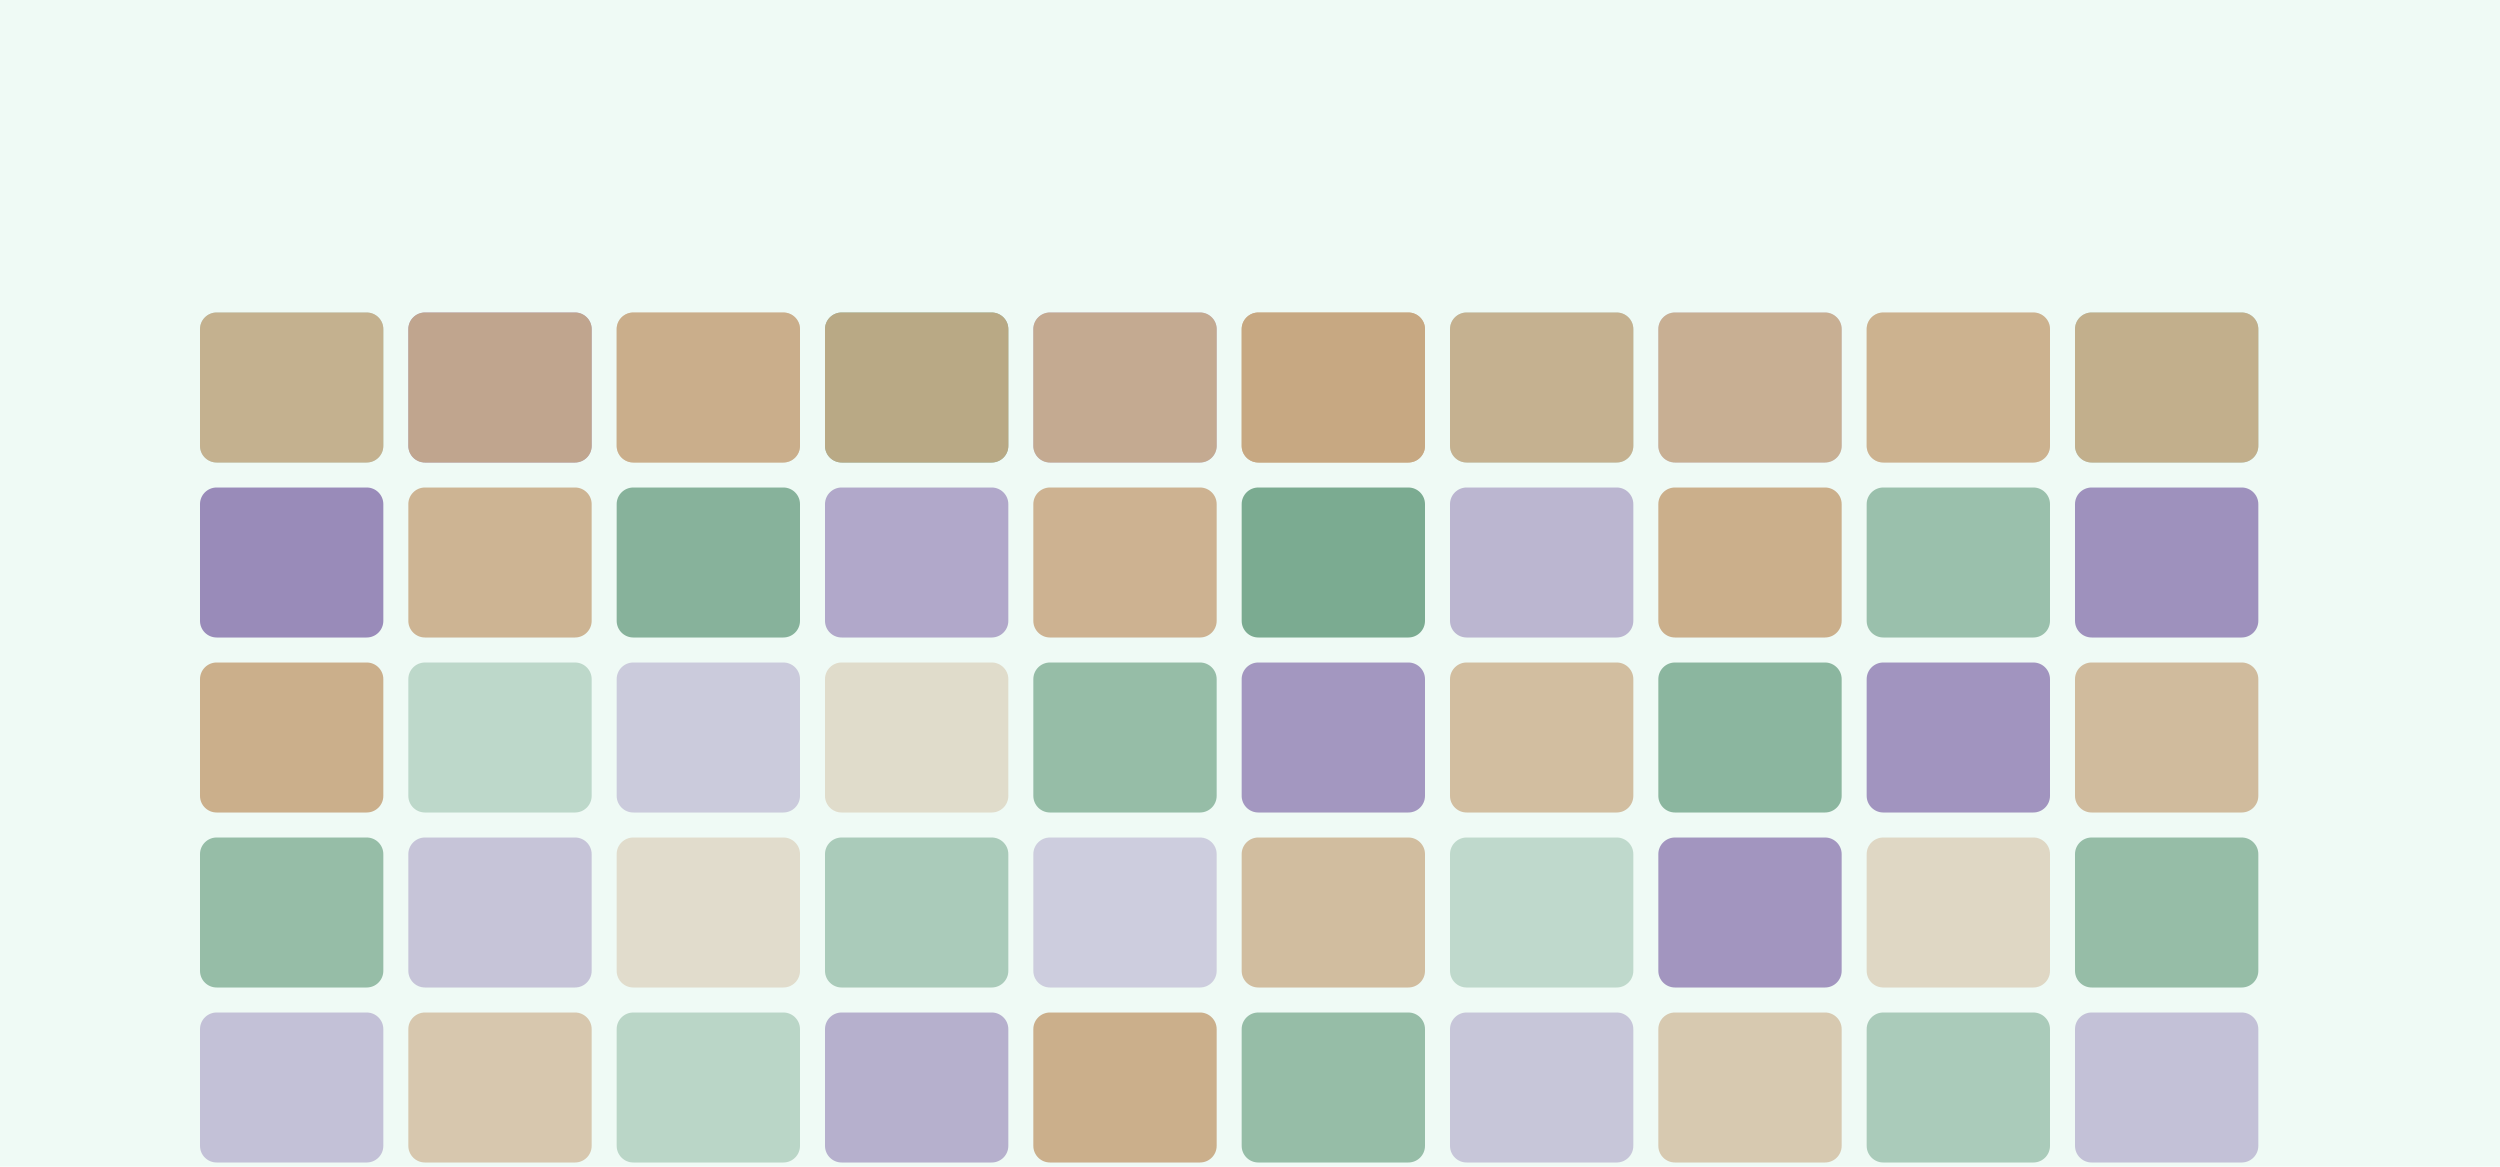
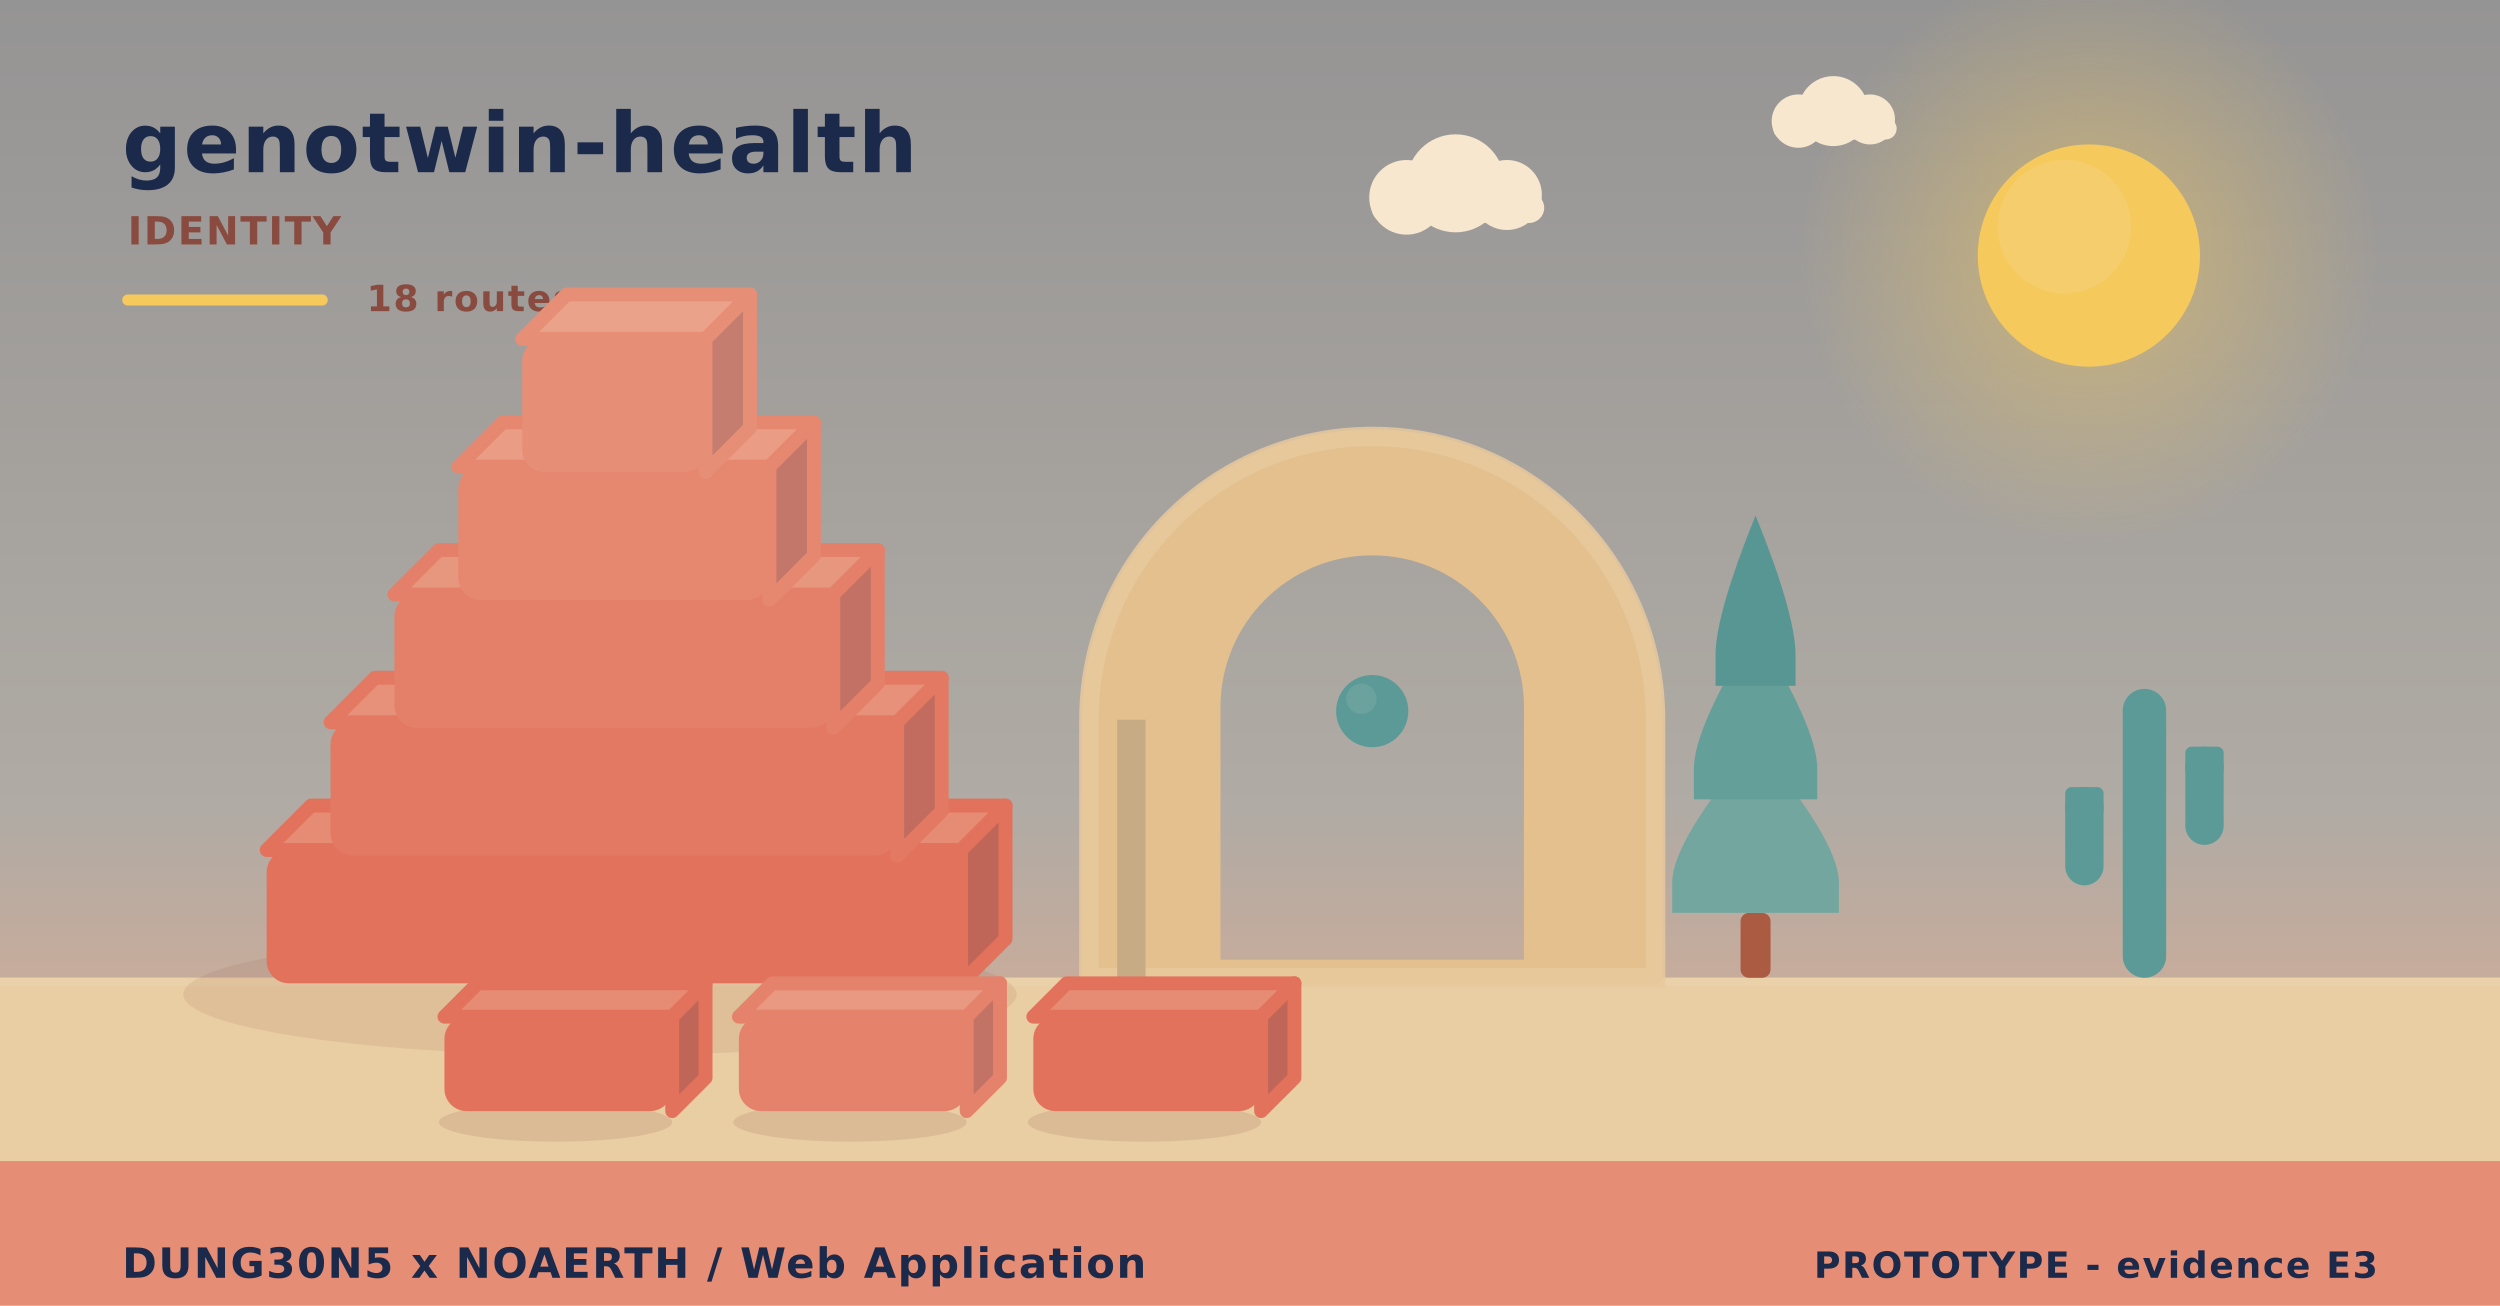
- <svg xmlns="http://www.w3.org/2000/svg" viewBox="0 0 1200 560" width="1200" height="560" role="img" aria-label="genotwin-health hero">
-   <rect width="1200" height="560" fill="#effaf5" />
-   <defs>
-     <linearGradient id="gh" x1="0" y1="0" x2="1" y2="1">
-       <stop offset="0%" stop-color="#74a68b" />
-       <stop offset="100%" stop-color="#907eb3" />
-     </linearGradient>
-   </defs>
-   <rect x="96.00" y="150.00" width="88.00" height="72.00" rx="8.00" fill="#74a68b" opacity="0.43" />
-   <rect x="196.00" y="150.00" width="88.00" height="72.00" rx="8.00" fill="#907eb3" opacity="0.77" />
-   <rect x="296.00" y="150.00" width="88.00" height="72.00" rx="8.00" fill="#c7a781" opacity="0.58" />
-   <rect x="396.00" y="150.00" width="88.00" height="72.00" rx="8.00" fill="#74a68b" opacity="0.89" />
-   <rect x="496.00" y="150.00" width="88.00" height="72.00" rx="8.00" fill="#907eb3" opacity="0.57" />
-   <rect x="596.00" y="150.00" width="88.00" height="72.00" rx="8.00" fill="#c7a781" opacity="0.95" />
-   <rect x="696.00" y="150.00" width="88.00" height="72.00" rx="8.00" fill="#74a68b" opacity="0.39" />
-   <rect x="796.00" y="150.00" width="88.00" height="72.00" rx="8.00" fill="#907eb3" opacity="0.36" />
-   <rect x="896.00" y="150.00" width="88.00" height="72.00" rx="8.00" fill="#c7a781" opacity="0.39" />
-   <rect x="996.00" y="150.00" width="88.00" height="72.00" rx="8.00" fill="#74a68b" opacity="0.54" />
-   <rect x="96.00" y="234.00" width="88.00" height="72.00" rx="8.00" fill="#907eb3" opacity="0.90" />
-   <rect x="196.00" y="234.00" width="88.00" height="72.00" rx="8.00" fill="#c7a781" opacity="0.84" />
-   <rect x="296.00" y="234.00" width="88.00" height="72.00" rx="8.00" fill="#74a68b" opacity="0.85" />
-   <rect x="396.00" y="234.00" width="88.00" height="72.00" rx="8.00" fill="#907eb3" opacity="0.66" />
-   <rect x="496.00" y="234.00" width="88.00" height="72.00" rx="8.00" fill="#c7a781" opacity="0.86" />
-   <rect x="596.00" y="234.00" width="88.00" height="72.00" rx="8.00" fill="#74a68b" opacity="0.94" />
-   <rect x="696.00" y="234.00" width="88.00" height="72.00" rx="8.00" fill="#907eb3" opacity="0.55" />
-   <rect x="796.00" y="234.00" width="88.00" height="72.00" rx="8.00" fill="#c7a781" opacity="0.91" />
-   <rect x="896.00" y="234.00" width="88.00" height="72.00" rx="8.00" fill="#74a68b" opacity="0.69" />
-   <rect x="996.00" y="234.00" width="88.00" height="72.00" rx="8.00" fill="#907eb3" opacity="0.84" />
-   <rect x="96.00" y="318.00" width="88.00" height="72.00" rx="8.00" fill="#c7a781" opacity="0.91" />
-   <rect x="196.00" y="318.00" width="88.00" height="72.00" rx="8.00" fill="#74a68b" opacity="0.41" />
-   <rect x="296.00" y="318.00" width="88.00" height="72.00" rx="8.00" fill="#907eb3" opacity="0.38" />
-   <rect x="396.00" y="318.00" width="88.00" height="72.00" rx="8.00" fill="#c7a781" opacity="0.37" />
-   <rect x="496.00" y="318.00" width="88.00" height="72.00" rx="8.00" fill="#74a68b" opacity="0.73" />
-   <rect x="596.00" y="318.00" width="88.00" height="72.00" rx="8.00" fill="#907eb3" opacity="0.80" />
-   <rect x="696.00" y="318.00" width="88.00" height="72.00" rx="8.00" fill="#c7a781" opacity="0.73" />
-   <rect x="796.00" y="318.00" width="88.00" height="72.00" rx="8.00" fill="#74a68b" opacity="0.81" />
-   <rect x="896.00" y="318.00" width="88.00" height="72.00" rx="8.00" fill="#907eb3" opacity="0.82" />
-   <rect x="996.00" y="318.00" width="88.00" height="72.00" rx="8.00" fill="#c7a781" opacity="0.76" />
-   <rect x="96.00" y="402.00" width="88.00" height="72.00" rx="8.00" fill="#74a68b" opacity="0.73" />
-   <rect x="196.00" y="402.00" width="88.00" height="72.00" rx="8.00" fill="#907eb3" opacity="0.43" />
-   <rect x="296.00" y="402.00" width="88.00" height="72.00" rx="8.00" fill="#c7a781" opacity="0.36" />
-   <rect x="396.00" y="402.00" width="88.00" height="72.00" rx="8.00" fill="#74a68b" opacity="0.56" />
-   <rect x="496.00" y="402.00" width="88.00" height="72.00" rx="8.00" fill="#907eb3" opacity="0.36" />
-   <rect x="596.00" y="402.00" width="88.00" height="72.00" rx="8.00" fill="#c7a781" opacity="0.74" />
-   <rect x="696.00" y="402.00" width="88.00" height="72.00" rx="8.00" fill="#74a68b" opacity="0.39" />
-   <rect x="796.00" y="402.00" width="88.00" height="72.00" rx="8.00" fill="#907eb3" opacity="0.81" />
-   <rect x="896.00" y="402.00" width="88.00" height="72.00" rx="8.00" fill="#c7a781" opacity="0.42" />
-   <rect x="996.00" y="402.00" width="88.00" height="72.00" rx="8.00" fill="#74a68b" opacity="0.73" />
-   <rect x="96.00" y="486.00" width="88.00" height="72.00" rx="8.00" fill="#907eb3" opacity="0.46" />
-   <rect x="196.00" y="486.00" width="88.00" height="72.00" rx="8.00" fill="#c7a781" opacity="0.61" />
-   <rect x="296.00" y="486.00" width="88.00" height="72.00" rx="8.00" fill="#74a68b" opacity="0.43" />
-   <rect x="396.00" y="486.00" width="88.00" height="72.00" rx="8.00" fill="#907eb3" opacity="0.60" />
-   <rect x="496.00" y="486.00" width="88.00" height="72.00" rx="8.00" fill="#c7a781" opacity="0.91" />
-   <rect x="596.00" y="486.00" width="88.00" height="72.00" rx="8.00" fill="#74a68b" opacity="0.73" />
-   <rect x="696.00" y="486.00" width="88.00" height="72.00" rx="8.00" fill="#907eb3" opacity="0.42" />
-   <rect x="796.00" y="486.00" width="88.00" height="72.00" rx="8.00" fill="#c7a781" opacity="0.59" />
-   <rect x="896.00" y="486.00" width="88.00" height="72.00" rx="8.00" fill="#74a68b" opacity="0.56" />
-   <rect x="996.00" y="486.00" width="88.00" height="72.00" rx="8.00" fill="#907eb3" opacity="0.46" />
+ <svg xmlns="http://www.w3.org/2000/svg" width="900" height="470" viewBox="0 0 900 470" role="img" aria-label="genotwin-health - identity">
+   <linearGradient id="skyh" x1="0" y1="0" x2="0" y2="1">
+     <stop offset="0" stop-color="#959494" />
+     <stop offset="0.62" stop-color="#b0aba4" />
+     <stop offset="1" stop-color="#f3ad8a" />
+   </linearGradient>
+   <rect width="900" height="470" fill="url(#skyh)" />
+   <radialGradient id="sunh">
+     <stop offset="0.35" stop-color="#f5c95c" stop-opacity="0.34" />
+     <stop offset="1" stop-color="#f5c95c" stop-opacity="0" />
+   </radialGradient>
+   <circle cx="752" cy="92" r="104" fill="url(#sunh)" />
+   <circle cx="752" cy="92" r="40" fill="#f5c95c" />
+   <circle cx="743.2" cy="81.6" r="24" fill="#f5d27e" opacity="0.5" />
  <g>
-     <rect x="96.00" y="150.00" width="88.00" height="72.00" rx="8.00" fill="#c7a781" opacity="0.80" />
-     <animate attributeName="opacity" values="0.25;1.0;0.25" dur="6.467s" begin="3.15s" repeatCount="indefinite" />
+     <circle cx="524" cy="66" r="17.64" fill="#f6e7ce" />
+     <circle cx="506.36" cy="71.04" r="13.44" fill="#f6e7ce" />
+     <circle cx="542.48" cy="70.2" r="12.6" fill="#f6e7ce" />
+     <rect x="493.76" y="69.36" width="62.16" height="10.92" rx="5.46" fill="#f6e7ce" />
+     <animateTransform attributeName="transform" type="translate" values="0 0;24 0;0 0" dur="36s" begin="0s" repeatCount="indefinite" />
  </g>
  <g>
-     <rect x="196.00" y="150.00" width="88.00" height="72.00" rx="8.00" fill="#c7a781" opacity="0.80" />
-     <animate attributeName="opacity" values="0.25;1.0;0.25" dur="6.467s" begin="3.47s" repeatCount="indefinite" />
+     <circle cx="660" cy="40" r="12.6" fill="#f6e7ce" />
+     <circle cx="647.4" cy="43.6" r="9.6" fill="#f6e7ce" />
+     <circle cx="673.2" cy="43" r="9" fill="#f6e7ce" />
+     <rect x="638.4" y="42.4" width="44.4" height="7.8" rx="3.9" fill="#f6e7ce" />
+     <animateTransform attributeName="transform" type="translate" values="0 0;-18 0;0 0" dur="46s" begin="3s" repeatCount="indefinite" />
+   </g>
+   <rect x="0" y="352" width="900" height="118" fill="#e9cda3" />
+   <rect x="0" y="352" width="900" height="3" fill="#ebd1a9" />
+   <text x="44" y="62" font-family="Verdana,DejaVu Sans,sans-serif" font-size="30" font-weight="700" letter-spacing="0.6" fill="#1b2a4a" text-anchor="start">genotwin-health</text>
+   <text x="46" y="88" font-family="Verdana,DejaVu Sans,sans-serif" font-size="14" font-weight="700" letter-spacing="0.6" fill="#894b3f" text-anchor="start">IDENTITY</text>
+   <rect x="44" y="106" width="74" height="4" rx="2" fill="#f5c95c" />
+   <text x="132" y="112" font-family="Verdana,DejaVu Sans,sans-serif" font-size="13" font-weight="700" letter-spacing="0.6" fill="#894b3f" text-anchor="start">18 routes</text>
+   <ellipse cx="216" cy="358" rx="150" ry="22" fill="rgba(138,90,68,0.11)" />
+   <g>
+     <path d="M96,306 L346,306 L362,290 L112,290 Z" fill="#e68c74" stroke="#e2725b" stroke-width="5" stroke-linejoin="round" />
+     <path d="M346,306 L362,290 L362,338 L346,354 Z" fill="#c06658" stroke="#e2725b" stroke-width="5" stroke-linejoin="round" />
+     <rect x="96" y="306" width="250" height="48" rx="8" fill="#e2725b" />
+     <animateTransform attributeName="transform" type="translate" values="0 10;0 0" dur="0.9s" begin="0s" fill="freeze" />
  </g>
  <g>
-     <rect x="296.00" y="150.00" width="88.00" height="72.00" rx="8.00" fill="#c7a781" opacity="0.80" />
-     <animate attributeName="opacity" values="0.25;1.0;0.25" dur="6.467s" begin="3.79s" repeatCount="indefinite" />
+     <path d="M119,260 L323,260 L339,244 L135,244 Z" fill="#e7917a" stroke="#e37962" stroke-width="5" stroke-linejoin="round" />
+     <path d="M323,260 L339,244 L339,292 L323,308 Z" fill="#c16c5e" stroke="#e37962" stroke-width="5" stroke-linejoin="round" />
+     <rect x="119" y="260" width="204" height="48" rx="8" fill="#e37962" />
+     <animateTransform attributeName="transform" type="translate" values="0 10;0 0" dur="0.9s" begin="0.28s" fill="freeze" />
  </g>
  <g>
-     <rect x="396.00" y="150.00" width="88.00" height="72.00" rx="8.00" fill="#c7a781" opacity="0.80" />
-     <animate attributeName="opacity" values="0.25;1.0;0.25" dur="6.467s" begin="4.11s" repeatCount="indefinite" />
+     <path d="M142,214 L300,214 L316,198 L158,198 Z" fill="#e8977f" stroke="#e48069" stroke-width="5" stroke-linejoin="round" />
+     <path d="M300,214 L316,198 L316,246 L300,262 Z" fill="#c27164" stroke="#e48069" stroke-width="5" stroke-linejoin="round" />
+     <rect x="142" y="214" width="158" height="48" rx="8" fill="#e48069" />
+     <animateTransform attributeName="transform" type="translate" values="0 10;0 0" dur="0.9s" begin="0.56s" fill="freeze" />
  </g>
  <g>
-     <rect x="496.00" y="150.00" width="88.00" height="72.00" rx="8.00" fill="#c7a781" opacity="0.80" />
-     <animate attributeName="opacity" values="0.25;1.0;0.25" dur="6.467s" begin="4.43s" repeatCount="indefinite" />
+     <path d="M165,168 L277,168 L293,152 L181,152 Z" fill="#ea9c85" stroke="#e68770" stroke-width="5" stroke-linejoin="round" />
+     <path d="M277,168 L293,152 L293,200 L277,216 Z" fill="#c3776a" stroke="#e68770" stroke-width="5" stroke-linejoin="round" />
+     <rect x="165" y="168" width="112" height="48" rx="8" fill="#e68770" />
+     <animateTransform attributeName="transform" type="translate" values="0 10;0 0" dur="0.9s" begin="0.84s" fill="freeze" />
  </g>
  <g>
-     <rect x="596.00" y="150.00" width="88.00" height="72.00" rx="8.00" fill="#c7a781" opacity="0.80" />
-     <animate attributeName="opacity" values="0.25;1.0;0.25" dur="6.467s" begin="4.75s" repeatCount="indefinite" />
+     <path d="M188,122 L254,122 L270,106 L204,106 Z" fill="#eaa28a" stroke="#e78e77" stroke-width="5" stroke-linejoin="round" />
+     <path d="M254,122 L270,106 L270,154 L254,170 Z" fill="#c47d6f" stroke="#e78e77" stroke-width="5" stroke-linejoin="round" />
+     <rect x="188" y="122" width="66" height="48" rx="8" fill="#e78e77" />
+     <animateTransform attributeName="transform" type="translate" values="0 10;0 0" dur="0.9s" begin="1.12s" fill="freeze" />
  </g>
+   <path d="M392,352 L392,259.12 A102,102 0 0 1 596,259.12 L596,352 Z M436.88,348 L436.88,254.55 A57.12,57.12 0 0 1 551.12,254.55 L551.12,348 Z" fill="#e3c08d" fill-rule="evenodd" stroke="#e3c08d" stroke-width="5" stroke-linejoin="round" />
+   <path d="M392,352 L392,259.12 A102,102 0 0 1 596,259.12 L596,352 Z" fill="none" stroke="#e8c99d" stroke-width="7" stroke-linecap="round" opacity="0.85" />
+   <rect x="402.2" y="259.12" width="10.2" height="92.88" fill="#c7ab84" />
  <g>
-     <rect x="696.00" y="150.00" width="88.00" height="72.00" rx="8.00" fill="#c7a781" opacity="0.80" />
-     <animate attributeName="opacity" values="0.25;1.0;0.25" dur="6.467s" begin="5.07s" repeatCount="indefinite" />
+     <circle cx="494" cy="256" r="13" fill="#5b9a97" />
+     <circle cx="490.1" cy="251.58" r="5.46" fill="#7aa9a2" opacity="0.55" />
+     <animate attributeName="opacity" values="0.78;1;0.78" dur="5.2s" begin="0s" repeatCount="indefinite" />
  </g>
+   <rect x="626.6" y="328.64" width="10.8" height="23.36" rx="3" fill="#ac5b43" />
+   <path d="M632,267.32 Q602,302.89 602,317.6 Q602,328.64 602,328.64 L662,328.64 Q662,328.64 662,317.6 Q662,302.89 632,267.32 Z" fill="#74a6a0" />
+   <path d="M632,226.44 Q609.8,262.01 609.8,276.72 Q609.8,287.76 609.8,287.76 L654.2,287.76 Q654.2,287.76 654.2,276.72 Q654.2,262.01 632,226.44 Z" fill="#649f9a" />
+   <path d="M632,185.56 Q617.6,221.13 617.6,235.84 Q617.6,246.88 617.6,246.88 L646.4,246.88 Q646.4,246.88 646.4,235.84 Q646.4,221.13 632,185.56 Z" fill="#589694" />
+   <rect x="764.18" y="248" width="15.64" height="104" rx="7.82" fill="#5b9a97" />
+   <rect x="743.48" y="283.36" width="13.8" height="35.36" rx="6.9" fill="#5b9a97" />
+   <rect x="743.48" y="283.36" width="13.8" height="10.4" rx="2.3" fill="#5b9a97" />
+   <rect x="786.72" y="268.8" width="13.8" height="35.36" rx="6.9" fill="#5b9a97" />
+   <rect x="786.72" y="268.8" width="13.8" height="10.4" rx="2.3" fill="#5b9a97" />
+   <ellipse cx="200" cy="404" rx="42" ry="7" fill="rgba(138,90,68,0.15)" />
  <g>
-     <rect x="796.00" y="150.00" width="88.00" height="72.00" rx="8.00" fill="#c7a781" opacity="0.80" />
-     <animate attributeName="opacity" values="0.25;1.0;0.25" dur="6.467s" begin="5.39s" repeatCount="indefinite" />
+     <path d="M160,366 L242,366 L254,354 L172,354 Z" fill="#e68c74" stroke="#e2725b" stroke-width="5" stroke-linejoin="round" />
+     <path d="M242,366 L254,354 L254,388 L242,400 Z" fill="#c06658" stroke="#e2725b" stroke-width="5" stroke-linejoin="round" />
+     <rect x="160" y="366" width="82" height="34" rx="8" fill="#e2725b" />
+     <animateTransform attributeName="transform" type="translate" values="0 10;0 0" dur="0.7s" begin="0.8s" fill="freeze" />
  </g>
+   <ellipse cx="306" cy="404" rx="42" ry="7" fill="rgba(138,90,68,0.15)" />
  <g>
-     <rect x="896.00" y="150.00" width="88.00" height="72.00" rx="8.00" fill="#c7a781" opacity="0.80" />
-     <animate attributeName="opacity" values="0.25;1.0;0.25" dur="6.467s" begin="5.71s" repeatCount="indefinite" />
+     <path d="M266,366 L348,366 L360,354 L278,354 Z" fill="#e99881" stroke="#e5826b" stroke-width="5" stroke-linejoin="round" />
+     <path d="M348,366 L360,354 L360,388 L348,400 Z" fill="#c37365" stroke="#e5826b" stroke-width="5" stroke-linejoin="round" />
+     <rect x="266" y="366" width="82" height="34" rx="8" fill="#e5826b" />
+     <animateTransform attributeName="transform" type="translate" values="0 10;0 0" dur="0.7s" begin="0.95s" fill="freeze" />
  </g>
+   <ellipse cx="412" cy="404" rx="42" ry="7" fill="rgba(138,90,68,0.15)" />
  <g>
-     <rect x="996.00" y="150.00" width="88.00" height="72.00" rx="8.00" fill="#c7a781" opacity="0.80" />
-     <animate attributeName="opacity" values="0.25;1.0;0.25" dur="6.467s" begin="6.03s" repeatCount="indefinite" />
+     <path d="M372,366 L454,366 L466,354 L384,354 Z" fill="#e68c74" stroke="#e2725b" stroke-width="5" stroke-linejoin="round" />
+     <path d="M454,366 L466,354 L466,388 L454,400 Z" fill="#c06658" stroke="#e2725b" stroke-width="5" stroke-linejoin="round" />
+     <rect x="372" y="366" width="82" height="34" rx="8" fill="#e2725b" />
+     <animateTransform attributeName="transform" type="translate" values="0 10;0 0" dur="0.7s" begin="1.1s" fill="freeze" />
  </g>
+   <rect x="0" y="418" width="900" height="52" rx="0" fill="#e68972" opacity="0.94" />
+   <text x="44" y="460" font-family="Verdana,DejaVu Sans,sans-serif" font-size="15" font-weight="700" letter-spacing="0.6" fill="#1b2a4a" text-anchor="start">DUNG30N5 x NOAERTH  /  Web Application</text>
+   <text x="856" y="460" font-family="Verdana,DejaVu Sans,sans-serif" font-size="13" font-weight="700" letter-spacing="0.6" fill="#1b2a4a" text-anchor="end">PROTOTYPE  -  evidence E3</text>
</svg>
